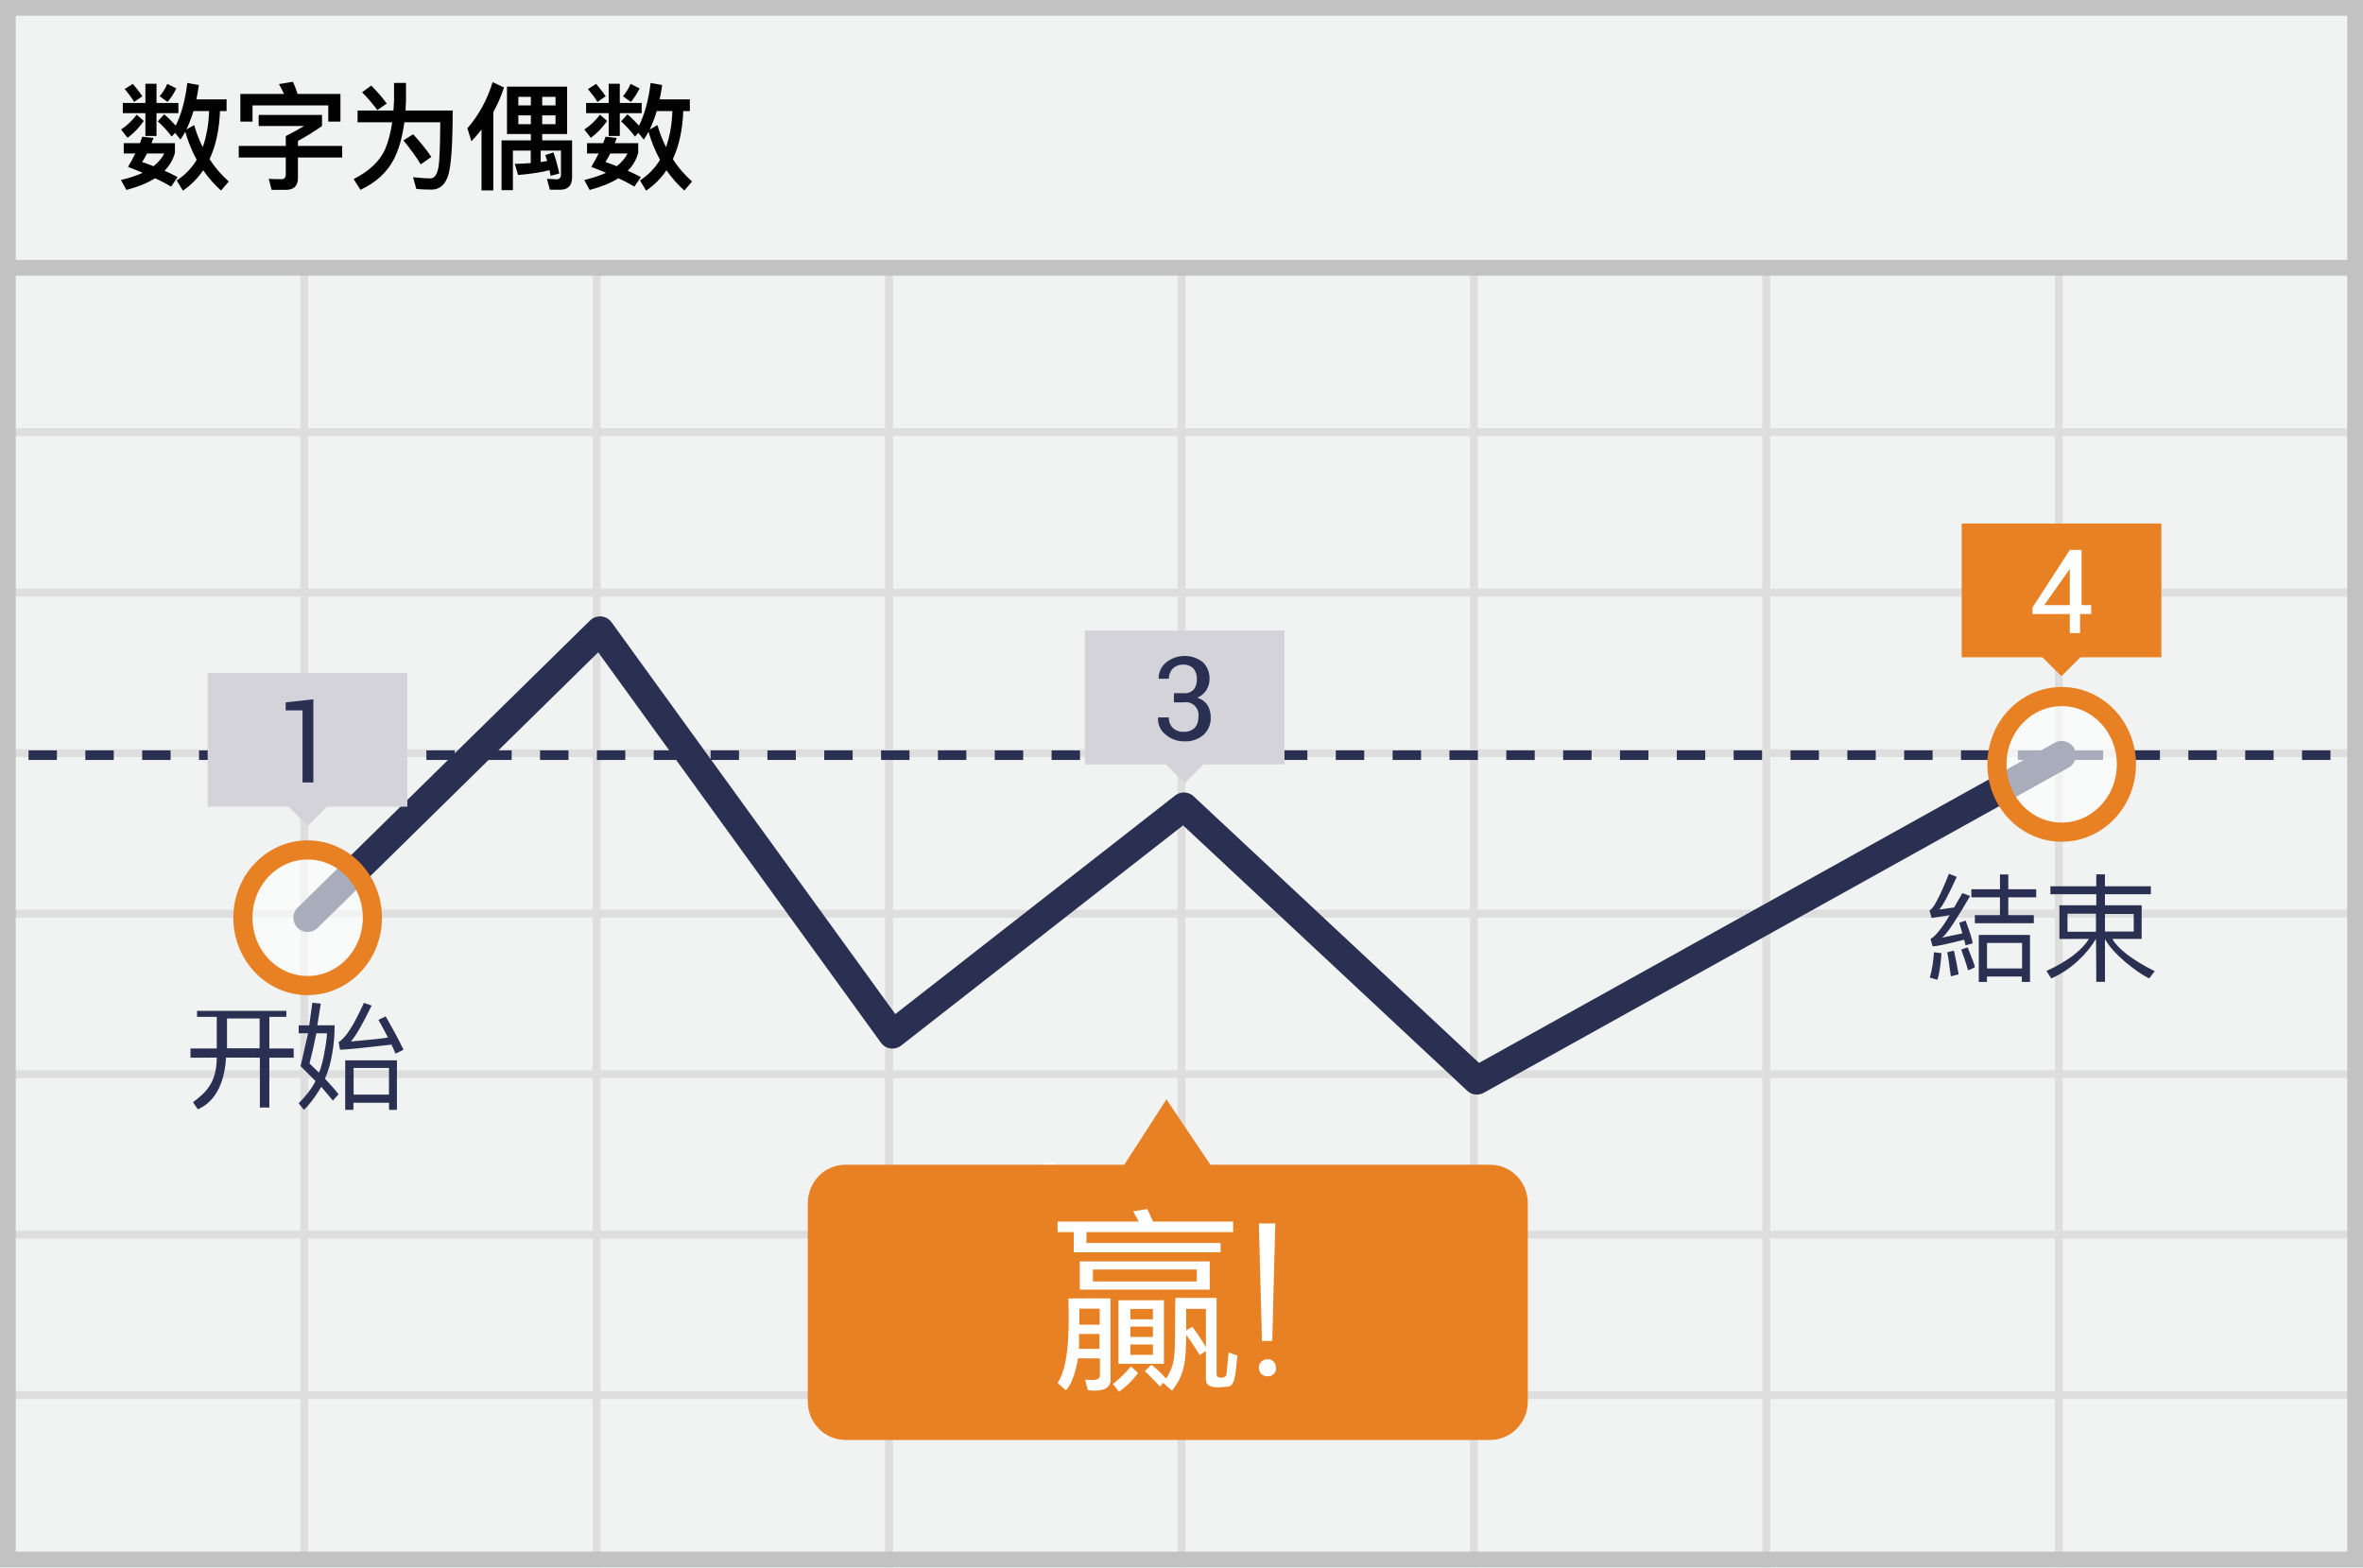
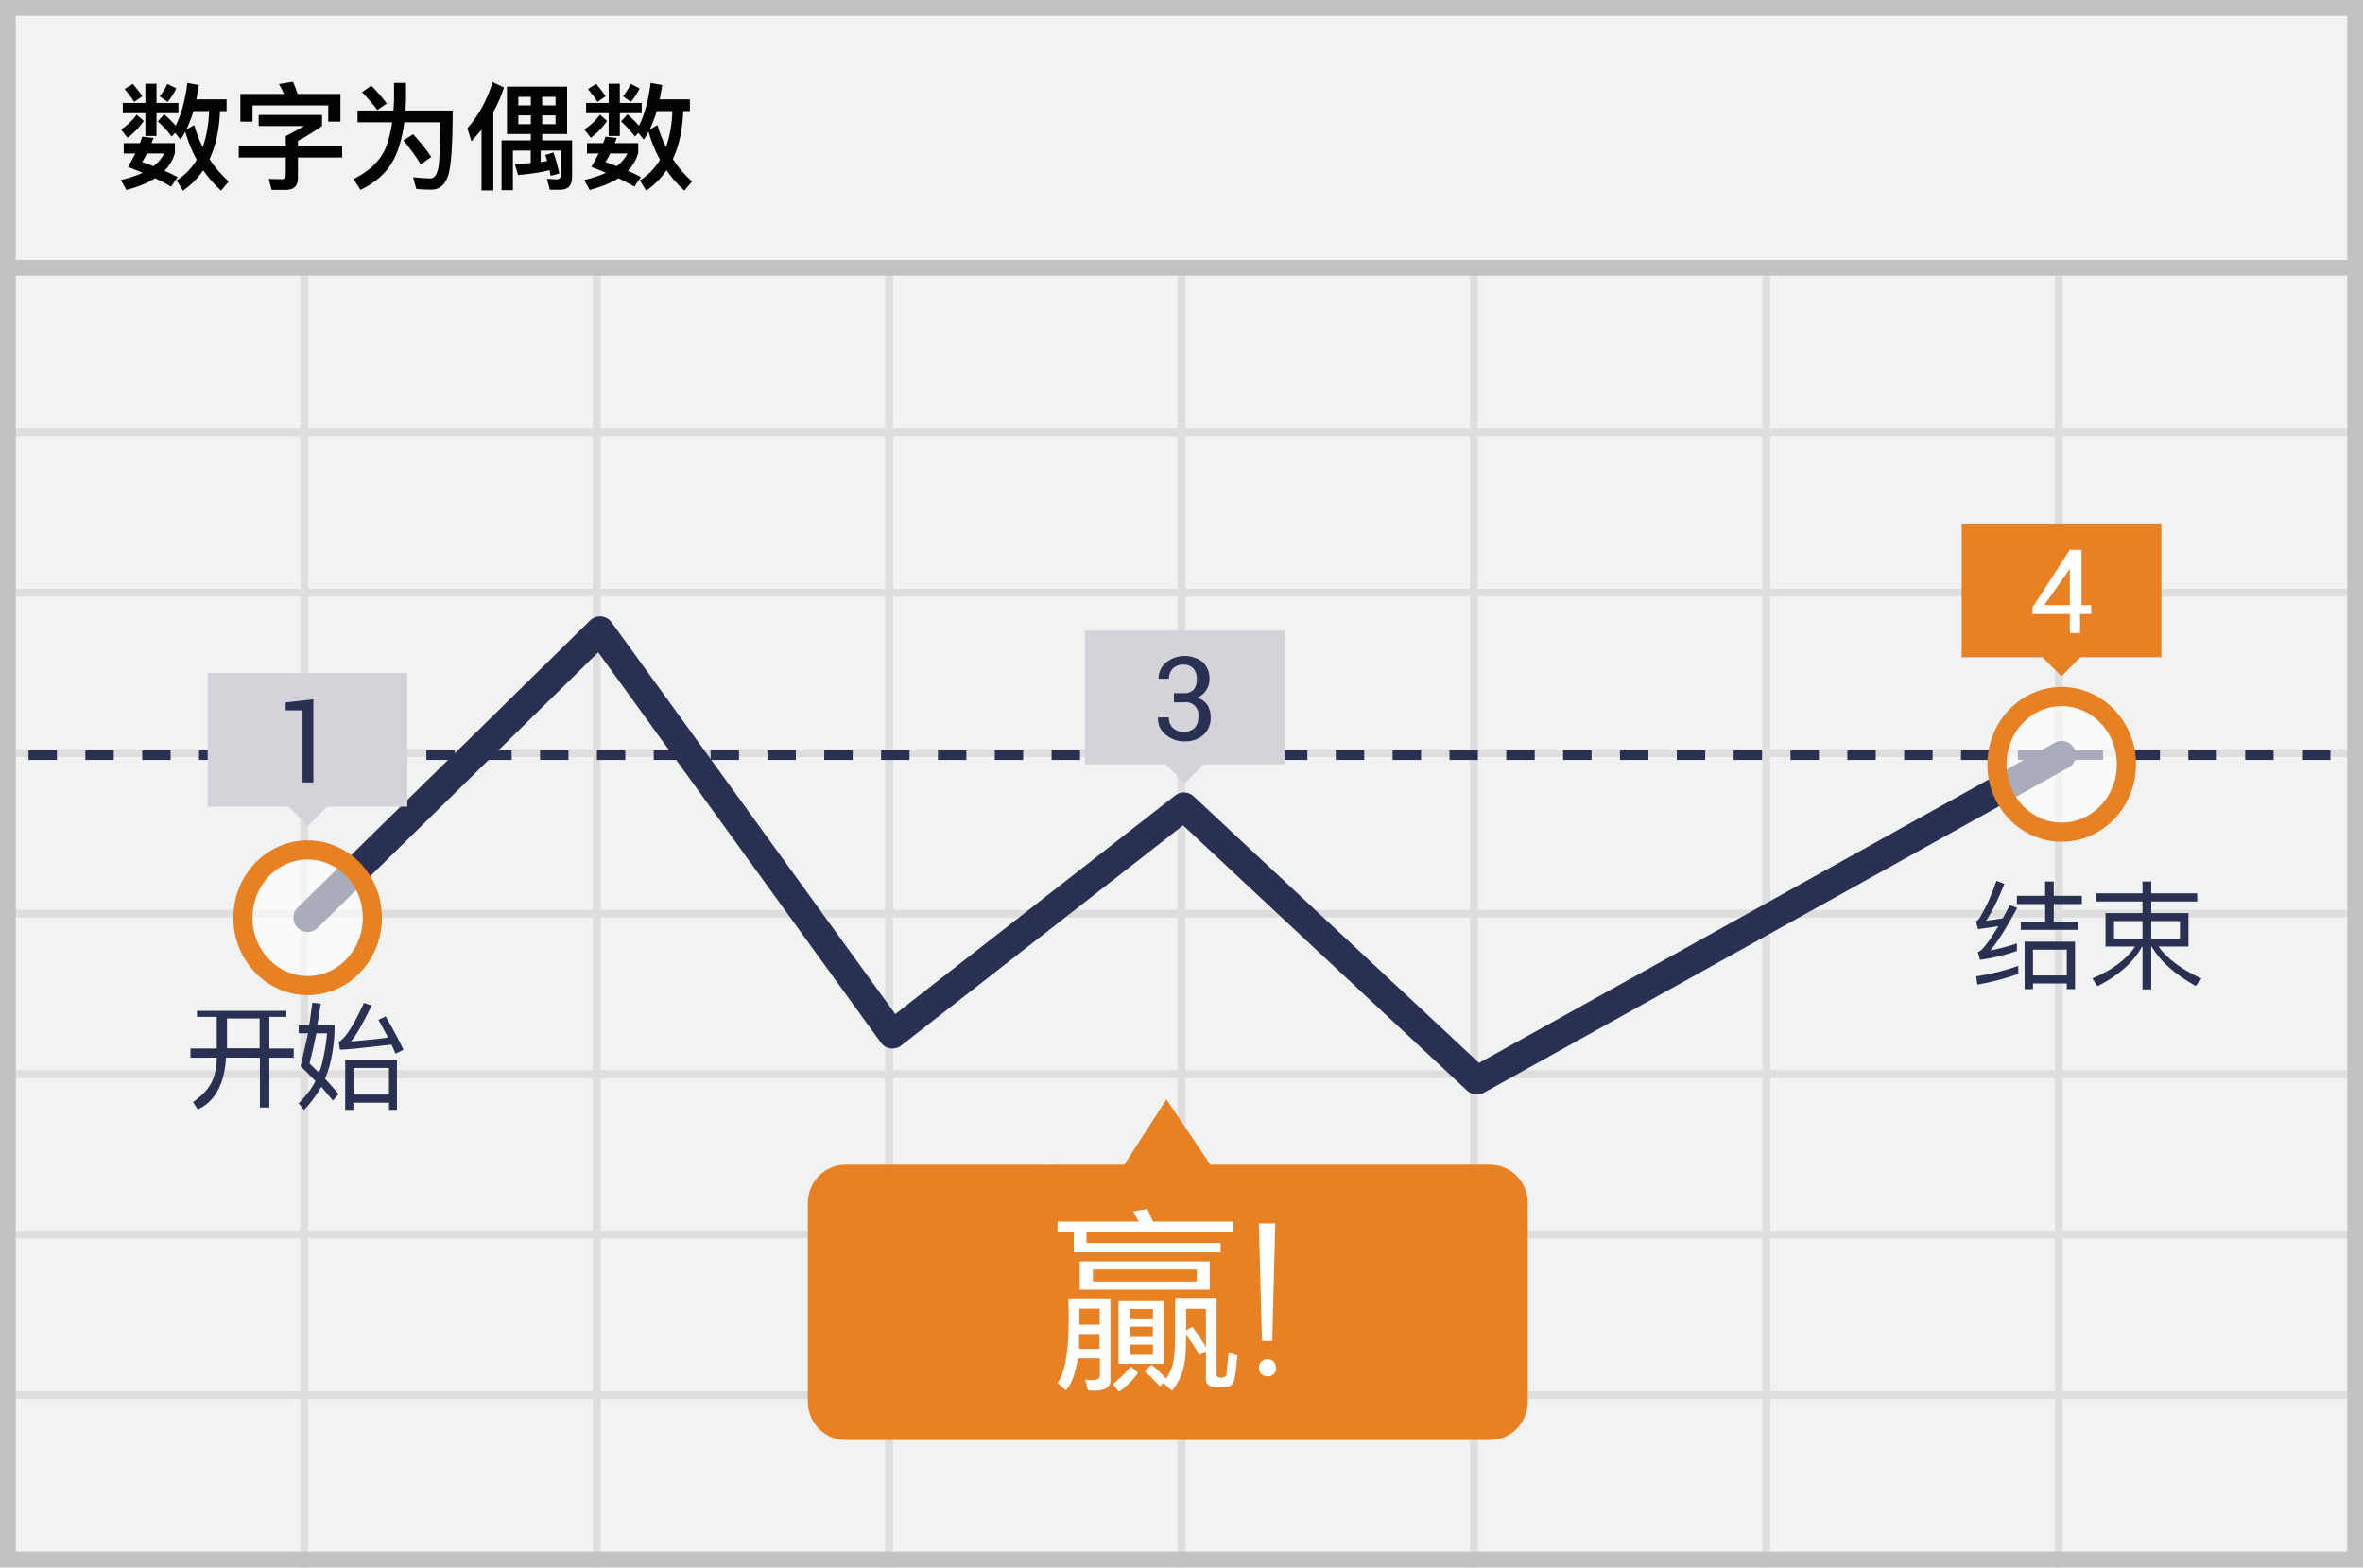
<svg xmlns="http://www.w3.org/2000/svg" width="300" height="199" viewBox="0 0 300 199">
  <g fill="none" fill-rule="evenodd">
-     <path fill="#F1F2F2" d="M0 0h300v199H0z" />
-     <path d="M39.125 55.375V74.75H75.25V55.375H39.125zm0-1H75.25V34h1v20.375h36.125V34h1v20.375H149.5V34h1v20.375h36.125V34h1v20.375h36.125V34h1v20.375h36.125V34h1v20.375H299.5v1h-37.625V74.75H299.5v1h-37.625v19.375H299.5v1h-37.625V115.5H299.5v1h-37.625v19.375H299.5v1h-37.625v19.375H299.5v1h-37.625v19.375H299.5v1h-37.625V199h-1v-21.375H224.75V199h-1v-21.375h-36.125V199h-1v-21.375H150.5V199h-1v-21.375h-36.125V199h-1v-21.375H76.25V199h-1v-21.375H39.125V199h-1v-21.375H1.5v-1h36.625V157.25H1.5v-1h36.625v-19.375H1.5v-1h36.625V116.5H1.5v-1h36.625V96.125H1.5v-1h36.625V75.75H1.5v-1h36.625V55.375H1.5v-1h36.625V34h1v20.375zm221.75 1H224.75V74.75h36.125V55.375zm-37.125 0h-36.125V74.75h36.125V55.375zm-37.125 0H150.5V74.75h36.125V55.375zm-37.125 0h-36.125V74.75H149.5V55.375zm-37.125 0H76.25V74.75h36.125V55.375zM39.125 75.75v19.375H75.25V75.75H39.125zm221.75 0H224.75v19.375h36.125V75.75zm-37.125 0h-36.125v19.375h36.125V75.75zm-37.125 0H150.5v19.375h36.125V75.75zm-37.125 0h-36.125v19.375H149.5V75.75zm-37.125 0H76.25v19.375h36.125V75.75zm-73.25 20.375V115.5H75.25V96.125H39.125zm221.75 0H224.75V115.5h36.125V96.125zm-37.125 0h-36.125V115.5h36.125V96.125zm-37.125 0H150.5V115.5h36.125V96.125zm-37.125 0h-36.125V115.5H149.5V96.125zm-37.125 0H76.25V115.5h36.125V96.125zM39.125 116.5v19.375H75.25V116.5H39.125zm221.75 0H224.75v19.375h36.125V116.5zm-37.125 0h-36.125v19.375h36.125V116.5zm-37.125 0H150.5v19.375h36.125V116.5zm-37.125 0h-36.125v19.375H149.5V116.5zm-37.125 0H76.25v19.375h36.125V116.5zm-73.25 20.375v19.375H75.25v-19.375H39.125zm221.75 0H224.75v19.375h36.125v-19.375zm-37.125 0h-36.125v19.375h36.125v-19.375zm-37.125 0H150.5v19.375h36.125v-19.375zm-37.125 0h-36.125v19.375H149.5v-19.375zm-37.125 0H76.25v19.375h36.125v-19.375zm-73.25 20.375v19.375H75.25V157.25H39.125zm221.75 0H224.75v19.375h36.125V157.25zm-37.125 0h-36.125v19.375h36.125V157.25zm-37.125 0H150.5v19.375h36.125V157.25zm-37.125 0h-36.125v19.375H149.5V157.25zm-37.125 0H76.25v19.375h36.125V157.25z" fill="#DFDEDE" />
+     <path fill="#F1F2F2" fill-rule="nonzero" d="M0 0h300v199H0z" />
+     <path d="M39.125 55.375V74.75H75.25V55.375H39.125zm0-1H75.25V34h1v20.375h36.125V34h1v20.375H149.5V34h1v20.375h36.125V34h1v20.375h36.125V34h1v20.375h36.125V34h1v20.375H299.5v1h-37.625V74.75H299.5v1h-37.625v19.375H299.5v1h-37.625V115.5H299.5v1h-37.625v19.375H299.5v1h-37.625v19.375H299.5v1h-37.625v19.375H299.5v1h-37.625V199h-1v-21.375H224.75V199h-1v-21.375h-36.125V199h-1v-21.375H150.5V199h-1v-21.375h-36.125V199h-1v-21.375H76.25V199h-1v-21.375H39.125V199h-1v-21.375H1.5v-1h36.625V157.25H1.5v-1h36.625v-19.375H1.5v-1h36.625V116.5H1.5v-1h36.625V96.125H1.5v-1h36.625V75.75H1.5v-1h36.625V55.375H1.5v-1h36.625V34h1v20.375zm221.75 1H224.75V74.75h36.125V55.375zm-37.125 0h-36.125V74.75h36.125V55.375zm-37.125 0H150.5V74.75h36.125V55.375zm-37.125 0h-36.125V74.75H149.5V55.375zm-37.125 0H76.25V74.75h36.125V55.375zM39.125 75.75v19.375H75.25V75.75H39.125zm221.75 0H224.75v19.375h36.125V75.75zm-37.125 0h-36.125v19.375h36.125V75.75zm-37.125 0H150.5v19.375h36.125V75.75zm-37.125 0h-36.125v19.375H149.5V75.75zm-37.125 0H76.25v19.375h36.125V75.75zm-73.25 20.375V115.5H75.25V96.125H39.125zm221.75 0H224.75V115.5h36.125V96.125zm-37.125 0h-36.125V115.5h36.125V96.125zm-37.125 0H150.5V115.5h36.125V96.125zm-37.125 0h-36.125V115.5H149.5V96.125zm-37.125 0H76.25V115.5h36.125V96.125zM39.125 116.5v19.375H75.25V116.5H39.125zm221.75 0H224.75v19.375h36.125V116.5zm-37.125 0h-36.125v19.375h36.125V116.5zm-37.125 0H150.5v19.375h36.125V116.5zm-37.125 0h-36.125v19.375H149.5V116.5zm-37.125 0H76.25v19.375h36.125V116.5zm-73.25 20.375v19.375H75.25v-19.375H39.125zm221.75 0H224.75v19.375h36.125v-19.375zm-37.125 0h-36.125v19.375h36.125v-19.375zm-37.125 0H150.5v19.375h36.125v-19.375zm-37.125 0h-36.125v19.375H149.5v-19.375zm-37.125 0H76.25v19.375h36.125v-19.375zm-73.25 20.375v19.375H75.25V157.25H39.125zm221.75 0H224.75v19.375h36.125V157.25zm-37.125 0h-36.125v19.375h36.125V157.25zm-37.125 0H150.5v19.375h36.125V157.25zm-37.125 0h-36.125v19.375H149.5V157.25zm-37.125 0H76.25v19.375h36.125V157.25z" fill="#DFDEDE" fill-rule="nonzero" />
    <path stroke="#C2C2C2" stroke-width="2" d="M1 1h298v197H1z" />
-     <path fill="#C2C2C2" d="M0 33h300v2H0z" />
-     <g fill="#FFF">
+     <path fill="#C2C2C2" fill-rule="nonzero" d="M0 33h300v2H0z" />
+     <g fill="#FFF" fill-rule="nonzero">
      <path d="M148.35 164.31h1.305l.386-14.926h-2.088zM147.96 167.8c.082.8.673 1.004 1.156 1.004.482 0 1.013-.362 1.013-1.003 0-.95-.673-1.176-1.123-1.176-.45 0-1.128.376-1.046 1.176z" />
      <g>
        <path d="M131.713 167.552c.353.301.654.572.9.812-.719 1.058-1.824 1.986-2.421 2.399a199.75 199.75 0 0 1-.77-.996c.711-.521 1.475-1.26 2.29-2.215zM135.906 159.142v8.066h-5.777v-8.066h5.777zm-1.404 5.614h-2.857v1.314h2.857v-1.314zm0-2.27h-2.857v1.313h2.857v-1.314zm0-2.24h-2.857v1.314h2.857v-1.313zM144.69 150.49v-1.34h-10.175c-.617-1.356-.852-1.886-.705-1.592l-1.81.296.708 1.296h-10.314v1.34h2.06v2.564h18.64v-1.182H126.07v-1.382h18.62zM125.217 154.212h16.5v3.582h-16.5v-3.582zm1.67 1.028v1.516h13.19v-1.516h-13.19zM123.768 158.911c1.775-.016 3.557-.016 5.347 0v9.794c0 .518.447 2.226-2.864 1.868l-.352-1.358c1.25.162 1.876-.008 1.876-.51v-2.186h-2.78c-.372 2.074-.888 3.426-1.548 4.054-.203-.17-.554-.484-1.053-.943 1.845-2.495 1.356-9.919 1.374-10.719zm1.355 4.513v1.89h2.59v-1.89h-2.59zm2.625-3.213h-2.58v2.037h2.58v-2.037z" />
        <path d="M141.23 165.591l-.788.507c-.77-1.256-1.341-2.103-1.712-2.54-.019 1.491-.074 2.57-.166 3.235-.299 2.16-1.098 3.073-1.633 3.83l-1.133-1.006-.377.485c-.995-1.05-1.646-1.701-1.954-1.952.328-.309.613-.581.858-.818.819.64 1.473 1.314 1.859 1.766.247-.448.747-1.123.964-2.403.29-1.71.093-6.045.22-7.855 2.243-.007 3.983-.007 5.22 0v9.687c-.06.663 1.258.547 1.258 0l.267-2.762c.224.094.602.23 1.132.41-.25 1.686-.174 3.732-1.132 3.927-.68.033-2.883.499-2.883-.9v-3.61zm0-.435v-4.92h-2.51c.014 1.015.02 1.925.015 2.73l.782-.46c.858 1.197 1.429 2.064 1.712 2.601v.05z" />
      </g>
    </g>
    <g transform="translate(3 65.649)">
      <path d="M.62 30.228h293.334" stroke="#293052" stroke-width="1.215" stroke-linejoin="round" stroke-dasharray="3.608" />
      <path stroke="#293052" stroke-width="3.608" stroke-linecap="round" stroke-linejoin="round" d="M36.058 50.873l37.12-36.46L110.3 65.676l37.006-28.904 37.197 34.747 74.242-41.291" />
      <path d="M186.07 82.23h-35.4l-5.581-8.296-5.353 8.297h-35.4c-2.64 0-4.779 2.18-4.779 4.869v25.203c0 2.689 2.14 4.869 4.779 4.869h81.735a4.731 4.731 0 0 0 3.453-1.384 4.915 4.915 0 0 0 1.44-3.485V87.139a4.916 4.916 0 0 0-1.426-3.51 4.731 4.731 0 0 0-3.467-1.398z" fill="#E88024" fill-rule="nonzero" />
-       <ellipse cx="10.437" cy="9.855" rx="8.219" ry="8.609" opacity=".6" transform="translate(248.308 21.541)" fill="#FFF" fill-rule="nonzero" />
+       <ellipse cx="8.437" cy="8.855" rx="8.219" ry="8.609" opacity=".6" transform="translate(250.308 22.541)" fill="#FFF" fill-rule="nonzero" />
      <ellipse stroke="#E88024" stroke-width="2.43" cx="258.745" cy="31.397" rx="8.219" ry="8.609" />
-       <ellipse cx="9.481" cy="9.855" rx="8.219" ry="8.609" opacity=".6" transform="translate(26.577 41.018)" fill="#FFF" fill-rule="nonzero" />
+       <ellipse cx="8.481" cy="8.855" rx="8.219" ry="8.609" opacity=".6" transform="translate(27.577 42.018)" fill="#FFF" fill-rule="nonzero" />
      <ellipse stroke="#E88024" stroke-width="2.43" cx="36.058" cy="50.873" rx="8.219" ry="8.609" />
      <path fill="#E88024" fill-rule="nonzero" d="M246.053.818h25.346v16.984h-25.346z" />
      <path fill="#E88024" fill-rule="nonzero" d="M256.263 17.757l2.406-2.406 2.451 2.452-2.406 2.406z" />
      <path d="M261.077 11.18h1.414v1.13h-1.414v2.414h-1.3V12.31h-4.74v-.818l4.74-7.323h1.491v7.012h-.191zm-4.55 0h3.25V6.233v.35l-3.25 4.597z" fill="#FFF" fill-rule="nonzero" />
      <path fill="#D5D3DA" fill-rule="nonzero" d="M134.728 14.413h25.347v16.984h-25.347z" />
      <path fill="#D5D3DA" fill-rule="nonzero" d="M144.965 31.347l2.406-2.406 2.451 2.452-2.406 2.406z" />
      <path d="M146.044 22.36h1.224c.48.045.954-.126 1.3-.468.275-.382.41-.851.382-1.325a1.931 1.931 0 0 0-.459-1.363 1.701 1.701 0 0 0-1.3-.467 1.778 1.778 0 0 0-1.3.506 1.77 1.77 0 0 0-.497 1.286h-1.3a2.59 2.59 0 0 1 .995-2.104 3.767 3.767 0 0 1 4.625 0c.586.58.893 1.39.841 2.22a2.53 2.53 0 0 1-1.567 2.299 2.296 2.296 0 0 1 1.338.973c.256.45.388.961.382 1.48a2.87 2.87 0 0 1-.917 2.26 3.438 3.438 0 0 1-2.37.818 3.512 3.512 0 0 1-2.332-.78 2.51 2.51 0 0 1-1.07-2.258h1.375c-.024.493.156.974.497 1.324.375.348.87.53 1.377.506a1.928 1.928 0 0 0 1.414-.506c.313-.366.477-.84.459-1.324a1.656 1.656 0 0 0-.443-1.458 1.587 1.587 0 0 0-1.43-.451h-1.224v-1.169z" fill="#293052" fill-rule="nonzero" />
      <path fill="#D5D3DA" fill-rule="nonzero" d="M23.366 19.788h25.346v16.984H23.366z" />
      <path fill="#D5D3DA" fill-rule="nonzero" d="M33.623 36.766l2.406-2.406 2.451 2.451-2.406 2.406z" />
-       <path fill="#293052" fill-rule="nonzero" d="M36.784 33.695h-1.376V24.54h-2.14v-1.013l3.516-.39v10.557z" />
+       <path fill="#293052" fill-rule="nonzero" d="M36.784 33.695h-1.376V24.54h-2.14v-1.013l3.516-.39z" />
    </g>
-     <path d="M24.562 14.103a15.85 15.85 0 0 1-.897 2.338l.985-.558c.294 1 .647 1.94 1.088 2.793.47-1.323.75-2.837.809-4.573h-1.985zm.411 6.19a17.71 17.71 0 0 1-1.455-3.558c-.206.353-.397.692-.603.986l-.691-.853-.427.47a13.208 13.208 0 0 0-1.764-1.926l.808-.897c.53.441 1.015.927 1.47 1.441.707-1.426 1.207-3.235 1.471-5.426l1.47.265a31.177 31.177 0 0 1-.323 1.823h3.838v1.485h-.838c-.088 2.368-.53 4.397-1.324 6.103.677 1.058 1.5 2 2.441 2.838l-.985 1.146a14.426 14.426 0 0 1-2.264-2.573 9.789 9.789 0 0 1-2.574 2.588l-.794-1.294a8.015 8.015 0 0 0 2.544-2.617zm-6.91-2.94l1.426.162c-.089.22-.162.44-.25.661h2.97v1.236a5.078 5.078 0 0 1-1.323 2.264c.573.25 1.132.515 1.661.809l-.823 1.206a21.004 21.004 0 0 0-2.03-1.06c-.985.618-2.205 1.104-3.646 1.486l-.691-1.265c1.058-.25 1.985-.558 2.764-.911-.588-.25-1.206-.5-1.867-.75.353-.588.661-1.162.926-1.706h-1.47v-1.309h2.058c.103-.294.206-.558.294-.823zm1.426 3.75c.617-.486 1.073-1.03 1.367-1.618h-2.19c-.192.368-.398.735-.618 1.088.5.162.97.338 1.44.53zm-3.897-8.029h2.867v-2.44h1.412v2.44h2.779v1.294h-2.78v2.897h-1.41v-2.897h-2.868v-1.294zm5.646-2.426l1.147.573a8.233 8.233 0 0 1-1.102 1.72l-1.015-.72c.382-.44.706-.955.97-1.573zm-4.367 0c.5.603.912 1.132 1.206 1.573l-1.044.72c-.294-.5-.706-1.043-1.206-1.631l1.044-.662zm.486 3.911l.896.794a8.904 8.904 0 0 1-2.058 2.147l-.824-1.059a7.833 7.833 0 0 0 1.986-1.882zm25.864-2.632v3.515h-1.544v-2.06h-9.616v2.06h-1.544v-3.515h5.543a12.426 12.426 0 0 0-.647-1.25l1.78-.294c.205.456.411.97.588 1.544h5.44zM32.84 14.59h8.043V16c-.912.647-1.94 1.28-3.058 1.897v.632h5.617V20h-5.617v2.618c0 .985-.515 1.485-1.53 1.485h-1.808l-.368-1.397c.5.03 1.059.044 1.662.044.323 0 .5-.22.5-.647V20h-5.97v-1.47h5.97v-1.25c.97-.5 1.75-.927 2.323-1.28H32.84V14.59zm14.292-3.72c.853.852 1.5 1.617 1.97 2.279l-1.205.823c-.485-.676-1.132-1.44-1.926-2.264l1.161-.838zm5.323 6.175c1 1.103 1.765 2.059 2.309 2.882l-1.353.941c-.544-.911-1.28-1.926-2.19-3.043l1.234-.78zM50.03 10.53h1.515v2.22c-.015.442-.03.868-.06 1.28h5.985c0 4.323-.19 7.087-.573 8.264-.397 1.176-1.103 1.779-2.103 1.779-.764 0-1.411-.03-1.94-.088L52.44 22.5c.823.088 1.588.147 2.279.147.603-.06.955-.824 1.044-2.294.088-1.47.132-3.088.132-4.823h-4.558c-.25 1.838-.677 3.382-1.294 4.617-.868 1.706-2.294 3.029-4.28 3.955l-.867-1.367c1.97-1 3.294-2.25 3.985-3.75.412-.985.72-2.132.912-3.455h-4.397v-1.5h4.559c.029-.426.058-.853.073-1.28v-2.22zm14.337.47h7.631v6.015h-3.161v.809h3.793V22.5c0 1.058-.514 1.588-1.514 1.588h-1.309l-.367-1.383 1.22.06c.368 0 .559-.207.559-.589v-3.058h-2.573v1.455c.294-.044.573-.088.823-.132-.088-.265-.162-.515-.235-.75l1.029-.338c.28.78.53 1.676.75 2.676l-1.103.294c-.044-.25-.088-.485-.147-.72-.97.264-2.294.47-3.985.617l-.426-1.411c.75-.03 1.426-.06 2.029-.103v-1.588h-2.264v5.028h-1.441v-6.322h3.72v-.81h-3.03v-6.013zm6.16 4.765v-1.118h-1.69v1.118h1.69zm-3.131 0v-1.118h-1.588v1.118h1.588zm-1.588-2.382h1.588v-1.088h-1.588v1.088zm3.029-1.088v1.088h1.69v-1.088h-1.69zm-7.705 4.161a25.085 25.085 0 0 1-1.28 1.485l-.514-1.647c1.44-1.661 2.514-3.617 3.205-5.867l1.441.677a17.228 17.228 0 0 1-1.352 3.117v9.955h-1.5v-7.72zm22.247-2.353a15.85 15.85 0 0 1-.897 2.338l.985-.558c.294 1 .647 1.94 1.088 2.793.47-1.323.75-2.837.81-4.573h-1.986zm.412 6.19a17.71 17.71 0 0 1-1.456-3.558c-.206.353-.397.692-.603.986l-.69-.853-.427.47a13.208 13.208 0 0 0-1.765-1.926l.809-.897c.53.441 1.014.927 1.47 1.441.706-1.426 1.206-3.235 1.47-5.426l1.471.265a31.177 31.177 0 0 1-.323 1.823h3.837v1.485h-.838c-.088 2.368-.529 4.397-1.323 6.103.676 1.058 1.5 2 2.44 2.838l-.984 1.146a14.426 14.426 0 0 1-2.265-2.573 9.789 9.789 0 0 1-2.573 2.588l-.794-1.294a8.015 8.015 0 0 0 2.544-2.617zm-6.911-2.94l1.426.162c-.088.22-.162.44-.25.661h2.97v1.236a5.078 5.078 0 0 1-1.323 2.264c.573.25 1.132.515 1.662.809l-.824 1.206a21.004 21.004 0 0 0-2.029-1.06c-.985.618-2.206 1.104-3.647 1.486l-.69-1.265c1.058-.25 1.984-.558 2.764-.911-.589-.25-1.206-.5-1.868-.75.353-.588.662-1.162.927-1.706h-1.47v-1.309h2.058c.103-.294.206-.558.294-.823zm1.426 3.75c.618-.486 1.074-1.03 1.368-1.618h-2.191c-.191.368-.397.735-.618 1.088.5.162.97.338 1.441.53zm-3.896-8.029h2.867v-2.44h1.411v2.44h2.78v1.294h-2.78v2.897h-1.411v-2.897h-2.867v-1.294zm5.646-2.426l1.147.573a8.233 8.233 0 0 1-1.103 1.72l-1.015-.72c.383-.44.706-.955.97-1.573zm-4.367 0c.5.603.911 1.132 1.206 1.573l-1.044.72c-.295-.5-.706-1.043-1.206-1.631l1.044-.662zm.485 3.911l.897.794a8.904 8.904 0 0 1-2.059 2.147l-.823-1.059a7.833 7.833 0 0 0 1.985-1.882z" fill="#020202" />
-     <g fill="#2A3052">
-       <path d="M247.434 110.934l.99.399c-1.079 2.365-1.82 3.746-2.226 4.142l1.895-.264 1.047-1.817c-.031-.01.296.11.982.363-1.56 2.685-2.882 4.78-3.55 5.286l2.568-.537-.401-1.347.806-.282c.595 1.597.893 2.563.893 2.897-.502.135-.8.218-.893.25l-.18-.713c-2.203.56-3.535.841-3.995.841-.105-.317-.198-.64-.28-.97.639-.153 2.074-2.305 2.434-2.983l-2.294.344c-.094-.347-.182-.669-.265-.965.467-.145 1.29-1.693 2.47-4.644zM248.993 120.558c.37-.139.646-.23.825-.272.604 1.501.905 2.34.905 2.513-.05.054-.333.187-.85.398a47.092 47.092 0 0 0-.88-2.639zM248.074 120.695c.07.274.591 2.915.591 3.021l-.995.24c-.208-1.64-.36-2.656-.458-3.045.382-.117.455-.117.862-.216zM245.53 120.903l.956.116c-.125 1.673-.302 2.8-.53 3.382-.451-.138-.769-.231-.954-.281.285-.994.461-2.066.528-3.217zM250.28 112.902v1.029h3.63v2.258h-3.186v1.025h7.484v-1.025h-3.239v-2.258h3.543v-1.03h-3.543v-1.877h-1.059v1.878zM256.685 124.671v-.686h-4.432v.686h-1.034v-5.964h6.506v5.964h-1.04zm.03-4.952h-4.45v3.242h4.45v-3.242zM266.14 112.526v-1.52h1.096v1.52h5.83v1.012h-5.83v1.395h4.664v4.272h-3.727c.748 1.3 2.549 2.67 5.4 4.113-.057.035-.297.337-.72.907-1.598-.764-4.68-3.186-5.617-5.02l.01 5.449h-1.107c-.007-3.745-.027-5.558-.06-5.439-.974 1.73-3.12 3.933-5.657 5.01l-.61-.939c2.69-1.256 4.489-2.616 5.395-4.08l-3.75.01v-4.283h4.682v-1.395h-5.825v-1.012h5.825zm-.041 3.485h-3.615v2.287h3.615v-2.287zm1.143 2.263h3.65v-2.232h-3.65v2.232z" />
-     </g>
-     <g fill="#FFF">
+     <path d="M24.562 14.103a15.85 15.85 0 0 1-.897 2.338l.985-.558c.294 1 .647 1.94 1.088 2.793.47-1.323.75-2.837.809-4.573h-1.985zm.411 6.19a17.71 17.71 0 0 1-1.455-3.558c-.206.353-.397.692-.603.986l-.691-.853-.427.47a13.208 13.208 0 0 0-1.764-1.926l.808-.897c.53.441 1.015.927 1.47 1.441.707-1.426 1.207-3.235 1.471-5.426l1.47.265a31.177 31.177 0 0 1-.323 1.823h3.838v1.485h-.838c-.088 2.368-.53 4.397-1.324 6.103.677 1.058 1.5 2 2.441 2.838l-.985 1.146a14.426 14.426 0 0 1-2.264-2.573 9.789 9.789 0 0 1-2.574 2.588l-.794-1.294a8.015 8.015 0 0 0 2.544-2.617zm-6.91-2.94l1.426.162c-.089.22-.162.44-.25.661h2.97v1.236a5.078 5.078 0 0 1-1.323 2.264c.573.25 1.132.515 1.661.809l-.823 1.206a21.004 21.004 0 0 0-2.03-1.06c-.985.618-2.205 1.104-3.646 1.486l-.691-1.265c1.058-.25 1.985-.558 2.764-.911-.588-.25-1.206-.5-1.867-.75.353-.588.661-1.162.926-1.706h-1.47v-1.309h2.058c.103-.294.206-.558.294-.823zm1.426 3.75c.617-.486 1.073-1.03 1.367-1.618h-2.19c-.192.368-.398.735-.618 1.088.5.162.97.338 1.44.53zm-3.897-8.029h2.867v-2.44h1.412v2.44h2.779v1.294h-2.78v2.897h-1.41v-2.897h-2.868v-1.294zm5.646-2.426l1.147.573a8.233 8.233 0 0 1-1.102 1.72l-1.015-.72c.382-.44.706-.955.97-1.573zm-4.367 0c.5.603.912 1.132 1.206 1.573l-1.044.72c-.294-.5-.706-1.043-1.206-1.631l1.044-.662zm.486 3.911l.896.794a8.904 8.904 0 0 1-2.058 2.147l-.824-1.059a7.833 7.833 0 0 0 1.986-1.882zm25.864-2.632v3.515h-1.544v-2.06h-9.616v2.06h-1.544v-3.515h5.543a12.426 12.426 0 0 0-.647-1.25l1.78-.294c.205.456.411.97.588 1.544h5.44zM32.84 14.59h8.043V16c-.912.647-1.94 1.28-3.058 1.897v.632h5.617V20h-5.617v2.618c0 .985-.515 1.485-1.53 1.485h-1.808l-.368-1.397c.5.03 1.059.044 1.662.044.323 0 .5-.22.5-.647V20h-5.97v-1.47h5.97v-1.25c.97-.5 1.75-.927 2.323-1.28H32.84V14.59zm14.292-3.72c.853.852 1.5 1.617 1.97 2.279l-1.205.823c-.485-.676-1.132-1.44-1.926-2.264l1.161-.838zm5.323 6.175c1 1.103 1.765 2.059 2.309 2.882l-1.353.941c-.544-.911-1.28-1.926-2.19-3.043l1.234-.78zM50.03 10.53h1.515v2.22c-.015.442-.03.868-.06 1.28h5.985c0 4.323-.19 7.087-.573 8.264-.397 1.176-1.103 1.779-2.103 1.779-.764 0-1.411-.03-1.94-.088L52.44 22.5c.823.088 1.588.147 2.279.147.603-.06.955-.824 1.044-2.294.088-1.47.132-3.088.132-4.823h-4.558c-.25 1.838-.677 3.382-1.294 4.617-.868 1.706-2.294 3.029-4.28 3.955l-.867-1.367c1.97-1 3.294-2.25 3.985-3.75.412-.985.72-2.132.912-3.455h-4.397v-1.5h4.559c.029-.426.058-.853.073-1.28v-2.22zm14.337.47h7.631v6.015h-3.161v.809h3.793V22.5c0 1.058-.514 1.588-1.514 1.588h-1.309l-.367-1.383 1.22.06c.368 0 .559-.207.559-.589v-3.058h-2.573v1.455c.294-.044.573-.088.823-.132-.088-.265-.162-.515-.235-.75l1.029-.338c.28.78.53 1.676.75 2.676l-1.103.294c-.044-.25-.088-.485-.147-.72-.97.264-2.294.47-3.985.617l-.426-1.411c.75-.03 1.426-.06 2.029-.103v-1.588h-2.264v5.028h-1.441v-6.322h3.72v-.81h-3.03v-6.013zm6.16 4.765v-1.118h-1.69v1.118h1.69zm-3.131 0v-1.118h-1.588v1.118h1.588zm-1.588-2.382h1.588v-1.088h-1.588v1.088zm3.029-1.088v1.088h1.69v-1.088h-1.69zm-7.705 4.161a25.085 25.085 0 0 1-1.28 1.485l-.514-1.647c1.44-1.661 2.514-3.617 3.205-5.867l1.441.677a17.228 17.228 0 0 1-1.352 3.117v9.955h-1.5v-7.72zm22.247-2.353a15.85 15.85 0 0 1-.897 2.338l.985-.558c.294 1 .647 1.94 1.088 2.793.47-1.323.75-2.837.81-4.573h-1.986zm.412 6.19a17.71 17.71 0 0 1-1.456-3.558c-.206.353-.397.692-.603.986l-.69-.853-.427.47a13.208 13.208 0 0 0-1.765-1.926l.809-.897c.53.441 1.014.927 1.47 1.441.706-1.426 1.206-3.235 1.47-5.426l1.471.265a31.177 31.177 0 0 1-.323 1.823h3.837v1.485h-.838c-.088 2.368-.529 4.397-1.323 6.103.676 1.058 1.5 2 2.44 2.838l-.984 1.146a14.426 14.426 0 0 1-2.265-2.573 9.789 9.789 0 0 1-2.573 2.588l-.794-1.294a8.015 8.015 0 0 0 2.544-2.617zm-6.911-2.94l1.426.162c-.088.22-.162.44-.25.661h2.97v1.236a5.078 5.078 0 0 1-1.323 2.264c.573.25 1.132.515 1.662.809l-.824 1.206a21.004 21.004 0 0 0-2.029-1.06c-.985.618-2.206 1.104-3.647 1.486l-.69-1.265c1.058-.25 1.984-.558 2.764-.911-.589-.25-1.206-.5-1.868-.75.353-.588.662-1.162.927-1.706h-1.47v-1.309h2.058c.103-.294.206-.558.294-.823zm1.426 3.75c.618-.486 1.074-1.03 1.368-1.618h-2.191c-.191.368-.397.735-.618 1.088.5.162.97.338 1.441.53zm-3.896-8.029h2.867v-2.44h1.411v2.44h2.78v1.294h-2.78v2.897h-1.411v-2.897h-2.867v-1.294zm5.646-2.426l1.147.573a8.233 8.233 0 0 1-1.103 1.72l-1.015-.72c.383-.44.706-.955.97-1.573zm-4.367 0c.5.603.911 1.132 1.206 1.573l-1.044.72c-.295-.5-.706-1.043-1.206-1.631l1.044-.662zm.485 3.911l.897.794a8.904 8.904 0 0 1-2.059 2.147l-.823-1.059a7.833 7.833 0 0 0 1.985-1.882z" fill="#020202" fill-rule="nonzero" />
+     <g fill="#FFF" fill-rule="nonzero">
      <path d="M160.217 170.253h1.306l.386-14.925h-2.088zM159.828 173.744c.082.8.673 1.003 1.156 1.003.482 0 1.013-.362 1.013-1.003 0-.95-.673-1.176-1.123-1.176-.45 0-1.129.376-1.046 1.176z" />
      <g>
        <path d="M143.58 173.495c.354.302.654.573.902.812-.72 1.058-1.825 1.986-2.422 2.399a199.75 199.75 0 0 1-.77-.996c.711-.52 1.475-1.26 2.29-2.215zM147.774 165.086v8.066h-5.778v-8.066h5.778zm-1.404 5.614h-2.857v1.313h2.857V170.7zm0-2.271h-2.857v1.313h2.857v-1.313zm0-2.239h-2.857v1.314h2.857v-1.314zM156.557 156.433v-1.34h-10.174c-.618-1.355-.853-1.886-.705-1.591l-1.81.296.708 1.296h-10.314v1.34h2.059v2.564h18.64v-1.182h-17.023v-1.383h18.62zM137.084 160.155h16.502v3.583h-16.502v-3.583zm1.671 1.028v1.517h13.189v-1.517h-13.189zM135.636 164.855c1.775-.017 3.557-.017 5.347 0v9.793c0 .518.447 2.227-2.864 1.869l-.352-1.358c1.25.162 1.876-.008 1.876-.51v-2.186h-2.78c-.372 2.074-.889 3.425-1.548 4.054-.203-.17-.554-.485-1.053-.943 1.845-2.495 1.356-9.92 1.374-10.72zm1.355 4.512v1.89h2.59v-1.89h-2.59zm2.624-3.213h-2.58v2.037h2.58v-2.037z" />
        <path d="M153.097 171.535l-.788.507c-.77-1.256-1.34-2.103-1.712-2.541-.018 1.492-.073 2.57-.165 3.235-.299 2.16-1.099 3.073-1.633 3.83l-1.133-1.006-.378.486c-.994-1.051-1.645-1.702-1.953-1.952.327-.31.613-.582.857-.818.82.639 1.474 1.314 1.86 1.765.247-.447.747-1.123.964-2.402.29-1.71.093-6.046.22-7.855 2.243-.007 3.983-.007 5.22 0v9.686c-.06.663 1.258.547 1.258 0l.267-2.761c.224.093.601.23 1.132.409-.25 1.686-.174 3.733-1.132 3.928-.68.032-2.884.498-2.884-.901v-3.61zm0-.435v-4.921h-2.51c.015 1.015.02 1.925.016 2.73l.782-.46c.858 1.198 1.428 2.065 1.711 2.602l.001.049z" />
      </g>
    </g>
-     <g fill="#2A3052">
+     <g fill="#2A3052" fill-rule="nonzero">
      <path d="M39.655 127.31l1.068.12-.44 2.75c.141.01.874.01 2.196 0 .037 2.019-.38 5.031-1.228 6.763.912.98 1.486 1.646 1.722 1.998l-.712.794-1.463-1.747c-.853 1.399-1.595 2.374-2.226 2.924a15.6 15.6 0 0 0-.65-.826c.826-.882 1.642-1.784 2.127-2.843l-1.885-1.878.948-4.184h-1.19v-1h1.334l.399-2.87zm1.855 3.878h-1.348a59.806 59.806 0 0 1-.869 3.831c.502.488.904.884 1.207 1.187.516-1.102 1.01-4.235 1.01-5.018zM46.197 127.33l.984.337c-1.13 2.345-2.008 3.867-2.633 4.565 2.85-.248 4.419-.42 4.706-.518-.697-1.325-1.103-2.066-1.216-2.225l.92-.446c.99 1.706 1.746 3.118 2.266 4.234l-.999.503-.52-1.147c-3.602.415-5.782.63-6.54.644a26.745 26.745 0 0 0-.166-.978c.853-.47 1.92-2.126 3.198-4.97zM49.391 140.912v-.907h-4.524v.907h-1.04v-6.287h6.568v6.287h-1.004zm-.007-5.319h-4.492v3.386h4.492v-3.386zM25.015 129.102v-.758h11.339v.758h-2.158v4.017h3.09v1.166h-3.09v6.328h-1.203v-6.328l-4.29-.01c-.321 5.403-3.209 6.338-3.57 6.575a8.923 8.923 0 0 1-.625-.912c1.409-1.08 3.01-2.284 3.01-5.662-1.204.006-2.546.032-3.335.01v-1.167h3.334v-4.017h-2.502zm7.948.212H28.82v3.779h4.142v-3.78z" />
    </g>
+     <path d="M256.24 122.632v1.02c-1.53.555-3.254 1.005-5.204 1.365l-.135-1.05c2.04-.33 3.81-.78 5.34-1.335zm-2.774-10.8l1.005.39c-.765 1.95-1.545 3.51-2.325 4.68.705-.09 1.41-.195 2.13-.315.285-.54.585-1.095.885-1.665l.945.345c-1.365 2.535-2.505 4.335-3.42 5.415a26.668 26.668 0 0 0 3.375-.9v.96c-1.62.555-3.18.93-4.68 1.125l-.285-.975c.195-.09.36-.195.495-.315.57-.585 1.275-1.575 2.115-2.985-.855.135-1.71.255-2.58.375l-.27-.99c.165-.075.315-.21.45-.405.84-1.38 1.56-2.955 2.16-4.74zm2.595 1.905h3.585v-1.815h1.095v1.815h3.57v1.05h-3.57v2.22h3.135v1.05h-7.32v-1.05h3.09v-2.22h-3.585v-1.05zm7.38 5.82v6.03h-1.05v-.72h-4.29v.72h-1.065v-6.03h6.405zm-5.34 4.29h4.29v-3.27h-4.29v3.27zm8.04-10.425h5.865v-1.5h1.11v1.5h5.835v1.035h-5.835v1.47h4.725v4.245h-3.81c1.08 1.53 2.91 2.88 5.46 4.08l-.735.93c-2.655-1.485-4.515-3.15-5.595-5.01h-.045v5.445h-1.11v-5.445h-.045c-1.14 2.04-3.03 3.72-5.685 5.04l-.63-.99c2.49-1.05 4.305-2.4 5.43-4.05h-3.765v-4.245h4.695v-1.47h-5.865v-1.035zm10.62 5.76v-2.235h-3.645v2.235h3.645zm-4.755 0v-2.235h-3.615v2.235h3.615z" fill="#2A3052" />
  </g>
</svg>
